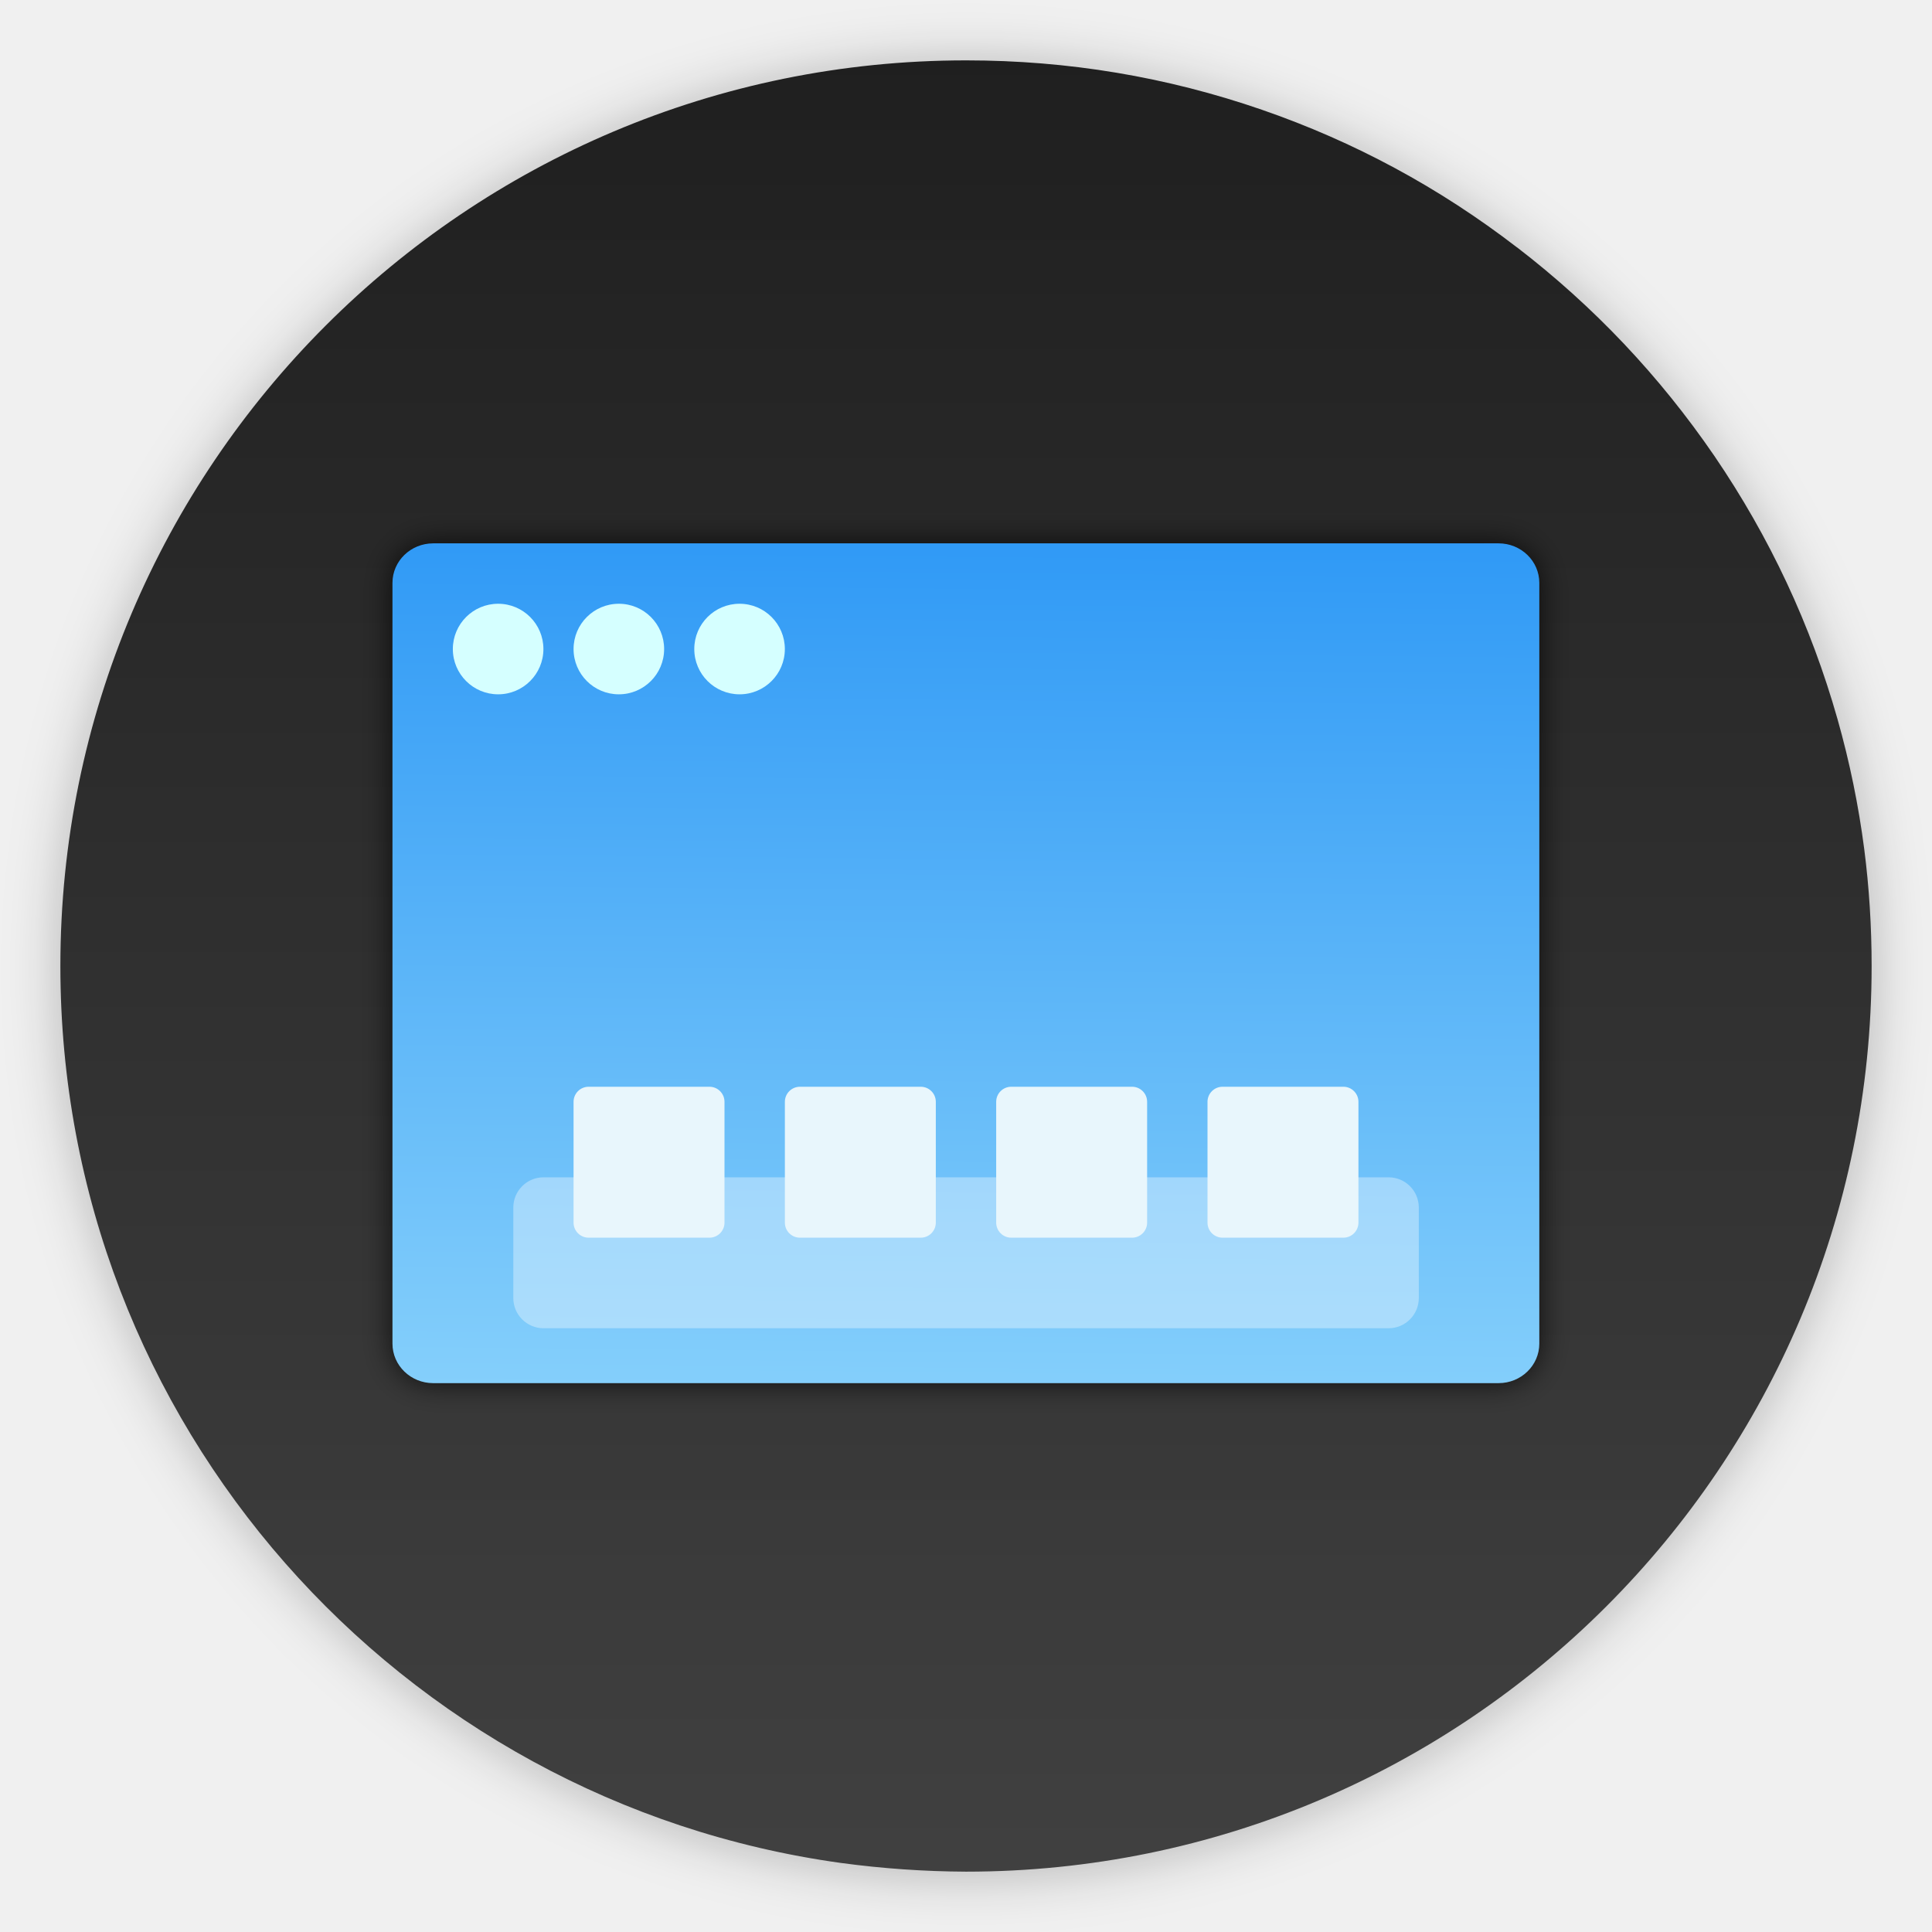
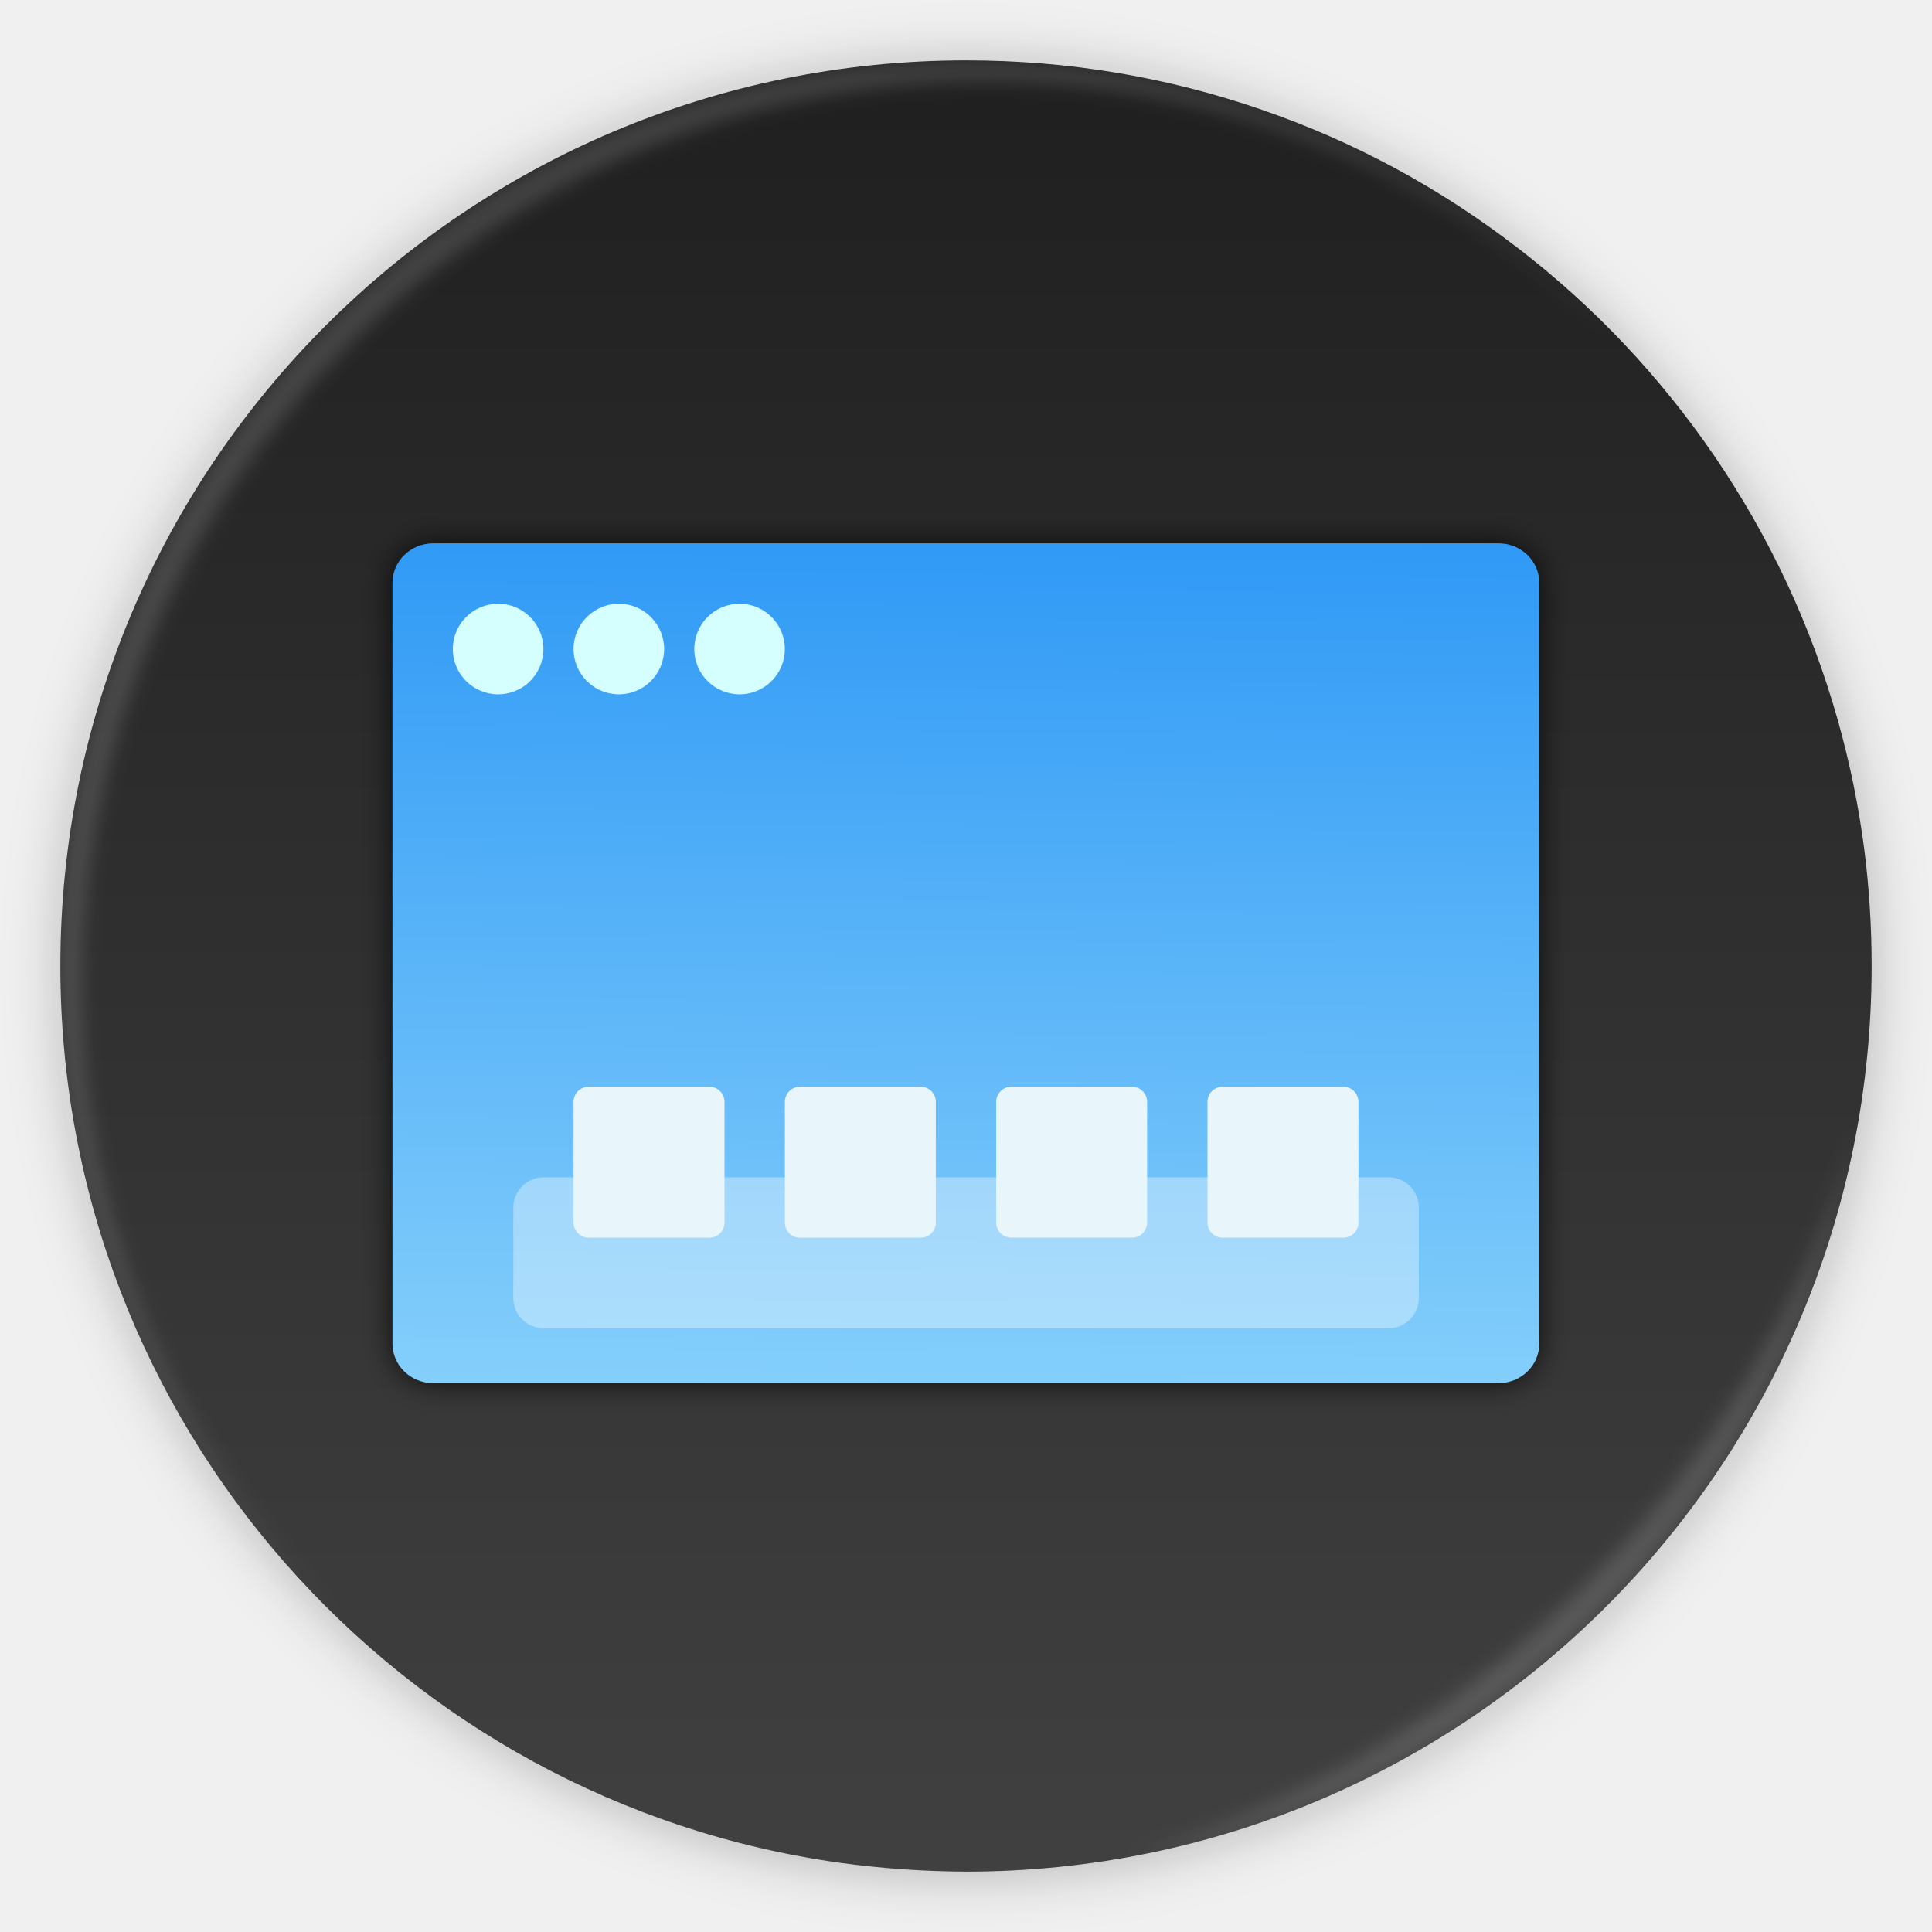
- <svg xmlns="http://www.w3.org/2000/svg" width="64" height="64">
+ <svg xmlns="http://www.w3.org/2000/svg" width="64" height="64" version="1.1">
  <defs>
    <linearGradient id="d" x1="409.57" x2="409.94" y1="542.8" y2="504.19" gradientTransform="matrix(1.0523 0 0 1.0276 -72.568 -8.693)" gradientUnits="userSpaceOnUse">
-       <stop offset="0" stop-color="#86d0fb" />
-       <stop offset="1" stop-color="#2794f5" />
+       <stop stop-color="#86d0fb" offset="0" />
+       <stop stop-color="#2794f5" offset="1" />
    </linearGradient>
    <linearGradient id="b" x1="519.2" x2="519.2" y1="1024.8" y2="4.8" gradientTransform="matrix(.06359 0 0 .06358 -.556 -.553)" gradientUnits="userSpaceOnUse">
-       <stop offset="0" stop-color="#606060" />
-       <stop offset=".02" stop-color="#414141" />
-       <stop offset="1" stop-color="#1e1e1e" />
+       <stop stop-color="#606060" offset="0" />
+       <stop stop-color="#414141" offset=".02" />
+       <stop stop-color="#1e1e1e" offset="1" />
    </linearGradient>
-     <filter id="a" width="1.072" height="1.072" x="-.036" y="-.036" color-interpolation-filters="sRGB">
+     <filter id="a" x="-.036" y="-.036" width="1.072" height="1.072" color-interpolation-filters="sRGB">
      <feGaussianBlur stdDeviation=".42" />
    </filter>
-     <filter id="c" width="1.063" height="1.084" x="-.032" y="-.042" color-interpolation-filters="sRGB">
+     <filter id="c" x="-.032" y="-.042" width="1.063" height="1.084" color-interpolation-filters="sRGB">
      <feGaussianBlur stdDeviation=".611" />
    </filter>
+     <filter id="filter26" x="-.014" y="-.014" width="1.028" height="1.028" color-interpolation-filters="sRGB">
+       <feGaussianBlur stdDeviation="0.298" />
+     </filter>
+     <filter id="filter25" x="-.03" y="-.03" width="1.059" height="1.059" color-interpolation-filters="sRGB">
+       <feGaussianBlur stdDeviation="0.298" />
+     </filter>
  </defs>
-   <circle cx="400.57" cy="531.8" r="14" filter="url(#a)" opacity=".25" transform="translate(-826.36 -1107.5) scale(2.1429)" />
+   <circle transform="translate(-826.36 -1107.5) scale(2.1429)" cx="400.57" cy="531.8" r="14" filter="url(#a)" opacity=".25" />
  <circle cx="32.02" cy="32.044" r="30.001" fill="none" />
-   <path fill="url(#b)" d="M50.249 8.193q-3.86-2.972-8.444-4.556Q37.068 2 32.003 2C15.433 2 2 15.432 2 32.001c0 15.158 11.245 27.684 25.845 29.71a31.977 31.977 0 0 0 4.158.29C48.57 61.999 62 48.567 62 32c0-1.31-.082-2.604-.244-3.866a29.932 29.932 0 0 0-.884-4.305q-1.33-4.69-4.082-8.726-2.722-3.977-6.54-6.912z" />
+   <path d="M50.249 8.193q-3.86-2.972-8.444-4.556Q37.068 2 32.003 2C15.433 2 2 15.432 2 32.001c0 15.158 11.245 27.684 25.845 29.71a31.977 31.977 0 0 0 4.158.29C48.57 61.999 62 48.567 62 32c0-1.31-.082-2.604-.244-3.866a29.932 29.932 0 0 0-.884-4.305q-1.33-4.69-4.082-8.726-2.722-3.977-6.54-6.912z" fill="url(#b)" />
  <g transform="matrix(.46586 -.05557 .05726 .45209 -209.41 -153.63)">
-     <rect width="46.303" height="34.939" x="334.23" y="513.13" filter="url(#c)" opacity=".75" ry="1.644" transform="matrix(1.735 .21325 -.21325 1.735 -46.117 -529.76)" />
-     <rect width="46.303" height="34.939" x="334.23" y="513.13" fill="url(#d)" ry="1.644" transform="matrix(1.735 .21325 -.21325 1.735 -46.117 -529.76)" />
-     <g fill="#d5ffff" transform="rotate(7.007)">
+     <rect transform="matrix(1.735 .21325 -.21325 1.735 -46.117 -529.76)" x="334.23" y="513.13" width="46.303" height="34.939" ry="1.644" filter="url(#c)" opacity=".75" />
+     <rect transform="matrix(1.735 .21325 -.21325 1.735 -46.117 -529.76)" x="334.23" y="513.13" width="46.303" height="34.939" ry="1.644" fill="url(#d)" />
+     <g transform="rotate(7.007)" fill="#d5ffff">
      <ellipse cx="498.35" cy="384.49" rx="3.196" ry="3.293" />
      <ellipse cx="489.83" cy="384.49" rx="3.196" ry="3.293" />
      <ellipse cx="481.31" cy="384.49" rx="3.196" ry="3.293" />
    </g>
  </g>
-   <rect width="29.996" height="5" x="17.004" y="39" fill="#fff" opacity=".35" ry="1.002" style="paint-order:markers stroke fill" />
+   <rect x="17.004" y="39" width="29.996" height="5" ry="1.002" fill="#fff" opacity=".35" style="paint-order:markers stroke fill" />
  <g fill="#e8f6fc" stroke-width="3.78">
-     <rect width="5" height="5" x="19" y="36" ry=".499" style="paint-order:stroke markers fill" />
-     <rect width="5" height="5" x="26" y="36" ry=".499" style="paint-order:stroke markers fill" />
-     <rect width="5" height="5" x="33" y="36" ry=".499" style="paint-order:stroke markers fill" />
-     <rect width="5" height="5" x="40" y="36" ry=".499" style="paint-order:stroke markers fill" />
+     <rect x="19" y="36" width="5" height="5" ry=".499" style="paint-order:stroke markers fill" />
+     <rect x="26" y="36" width="5" height="5" ry=".499" style="paint-order:stroke markers fill" />
+     <rect x="33" y="36" width="5" height="5" ry=".499" style="paint-order:stroke markers fill" />
+     <rect x="40" y="36" width="5" height="5" ry=".499" style="paint-order:stroke markers fill" />
+   </g>
+   <g fill="#ffffff">
+     <path d="m10.787 10.787c-11.752 11.752-11.752 30.674 0 42.426 0.119 0.119 0.242 0.229 0.362 0.345-11.399-11.775-11.288-30.431 0.345-42.065 11.634-11.634 30.289-11.744 42.065-0.345-0.116-0.12-0.227-0.243-0.345-0.362-11.752-11.752-30.674-11.752-42.426 0z" filter="url(#filter26)" opacity=".15" />
+     <path d="m37.435 61.526c5.772-1.063 11.297-3.831 15.779-8.313s7.249-10.007 8.313-15.779c-1.592 5.433-4.606 10.657-9.02 15.072s-9.638 7.428-15.072 9.02z" filter="url(#filter25)" opacity=".15" />
  </g>
</svg>
